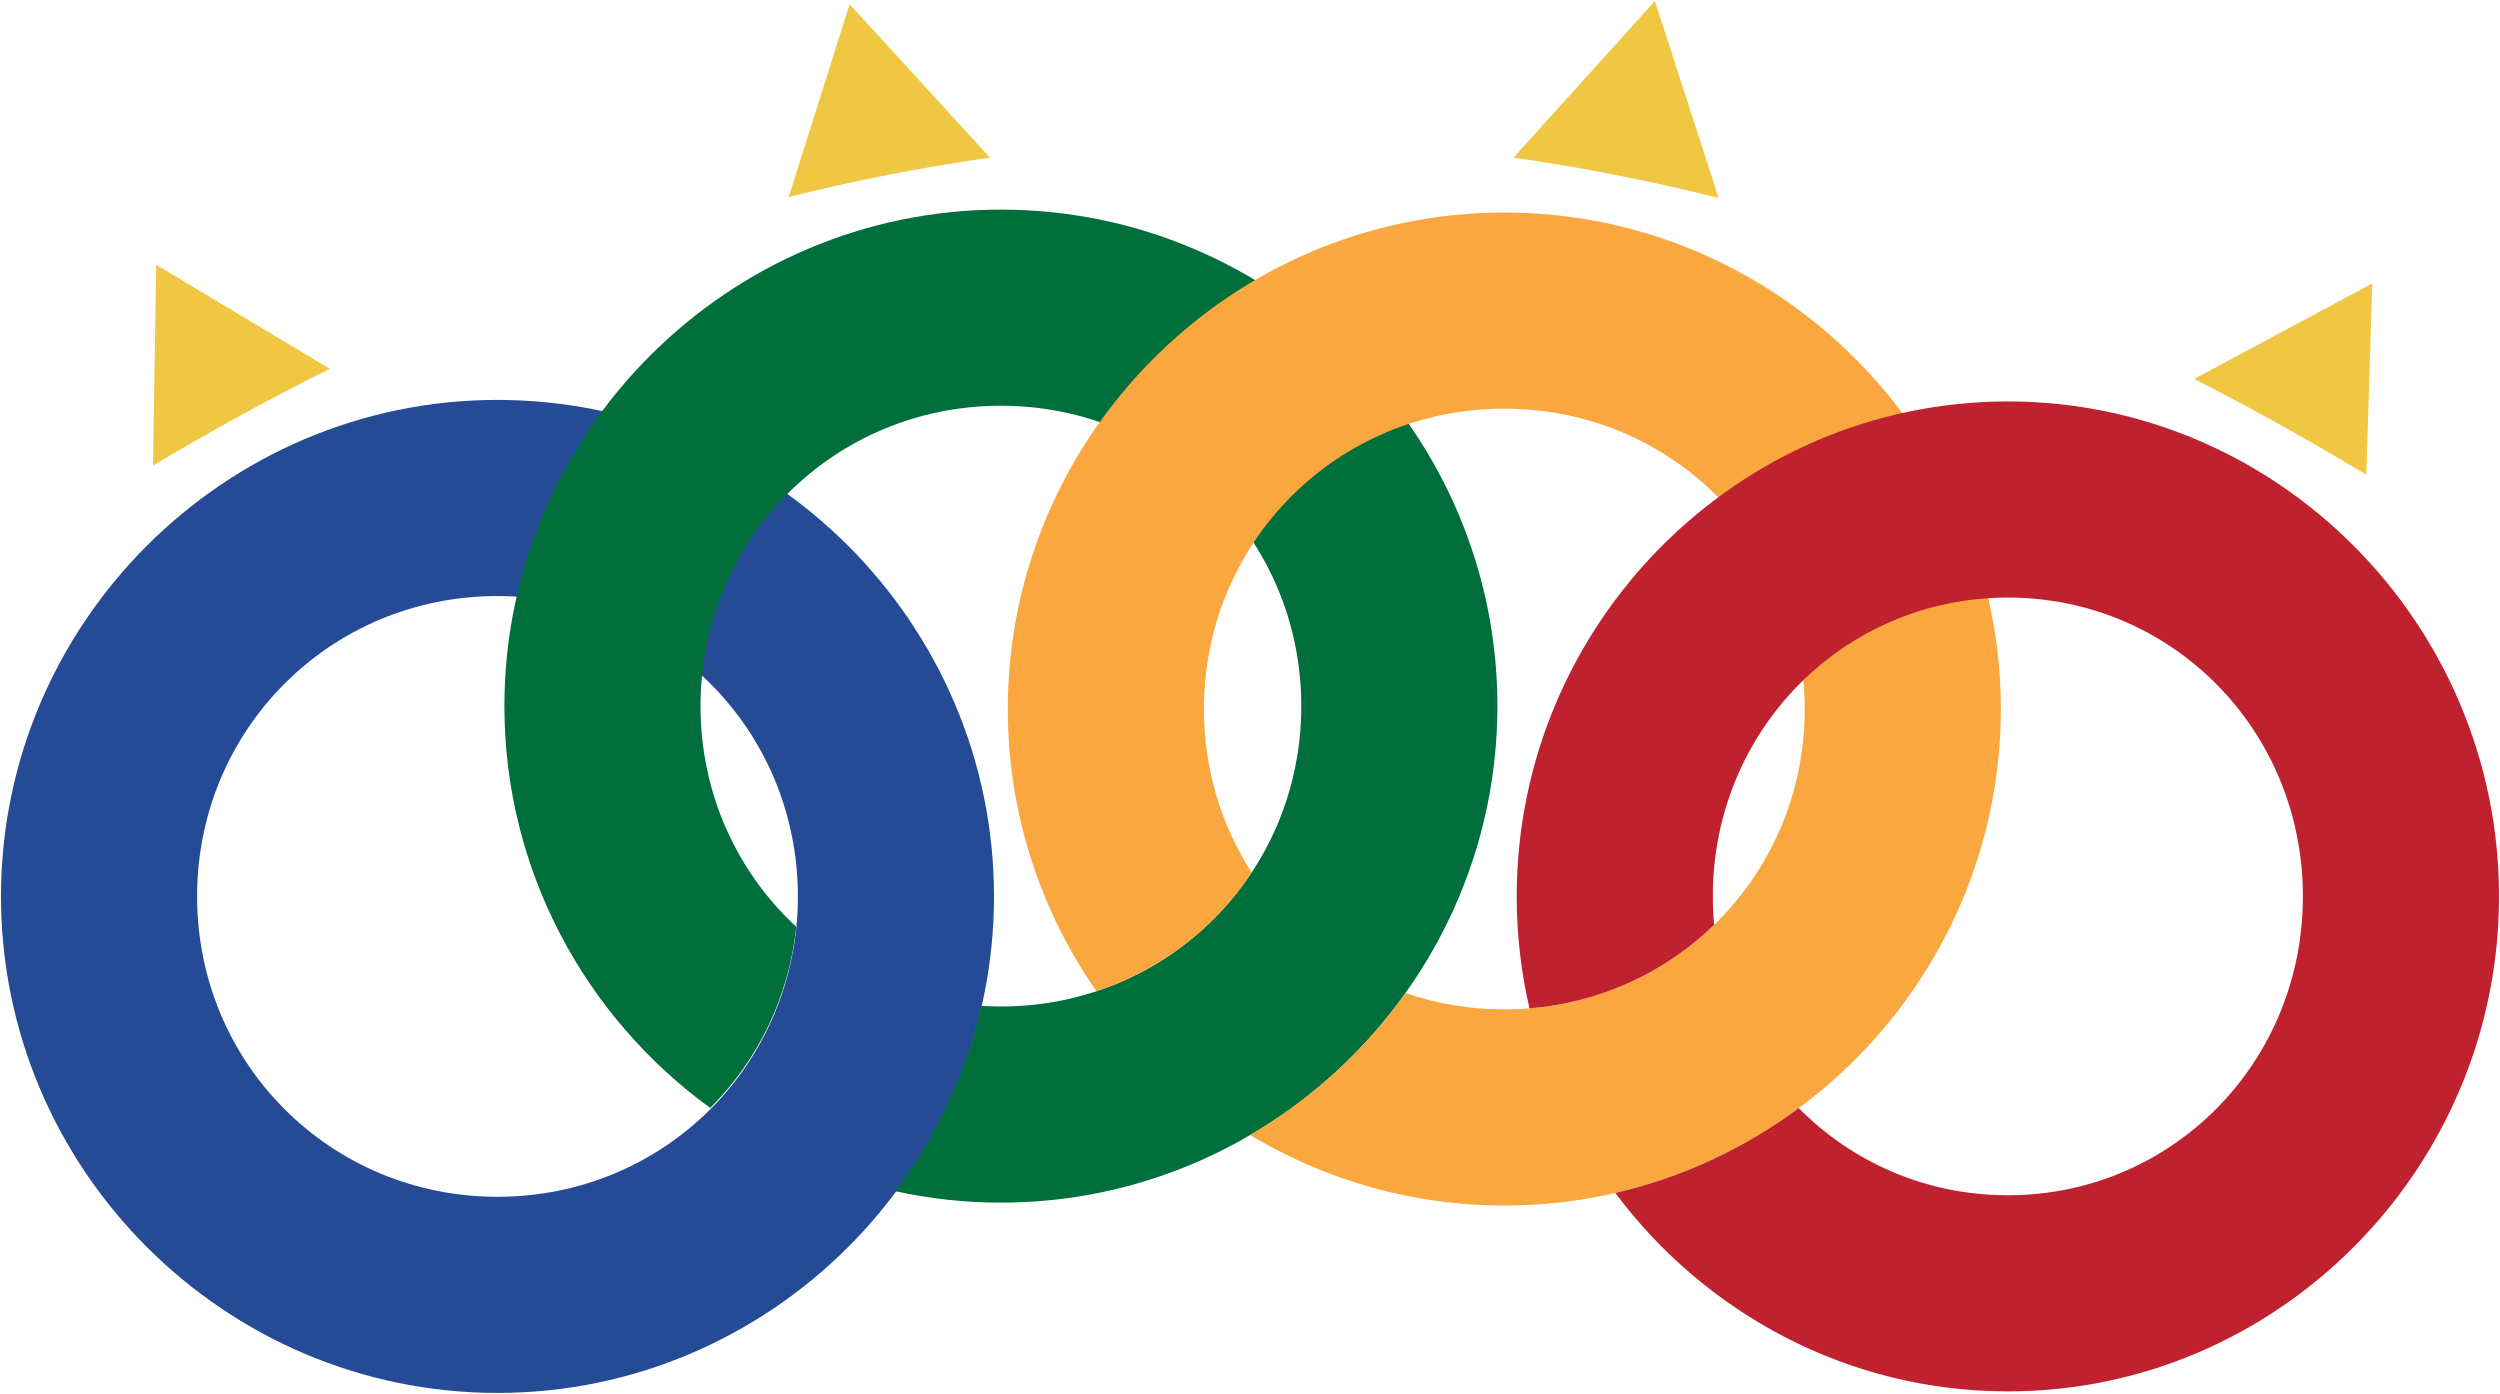
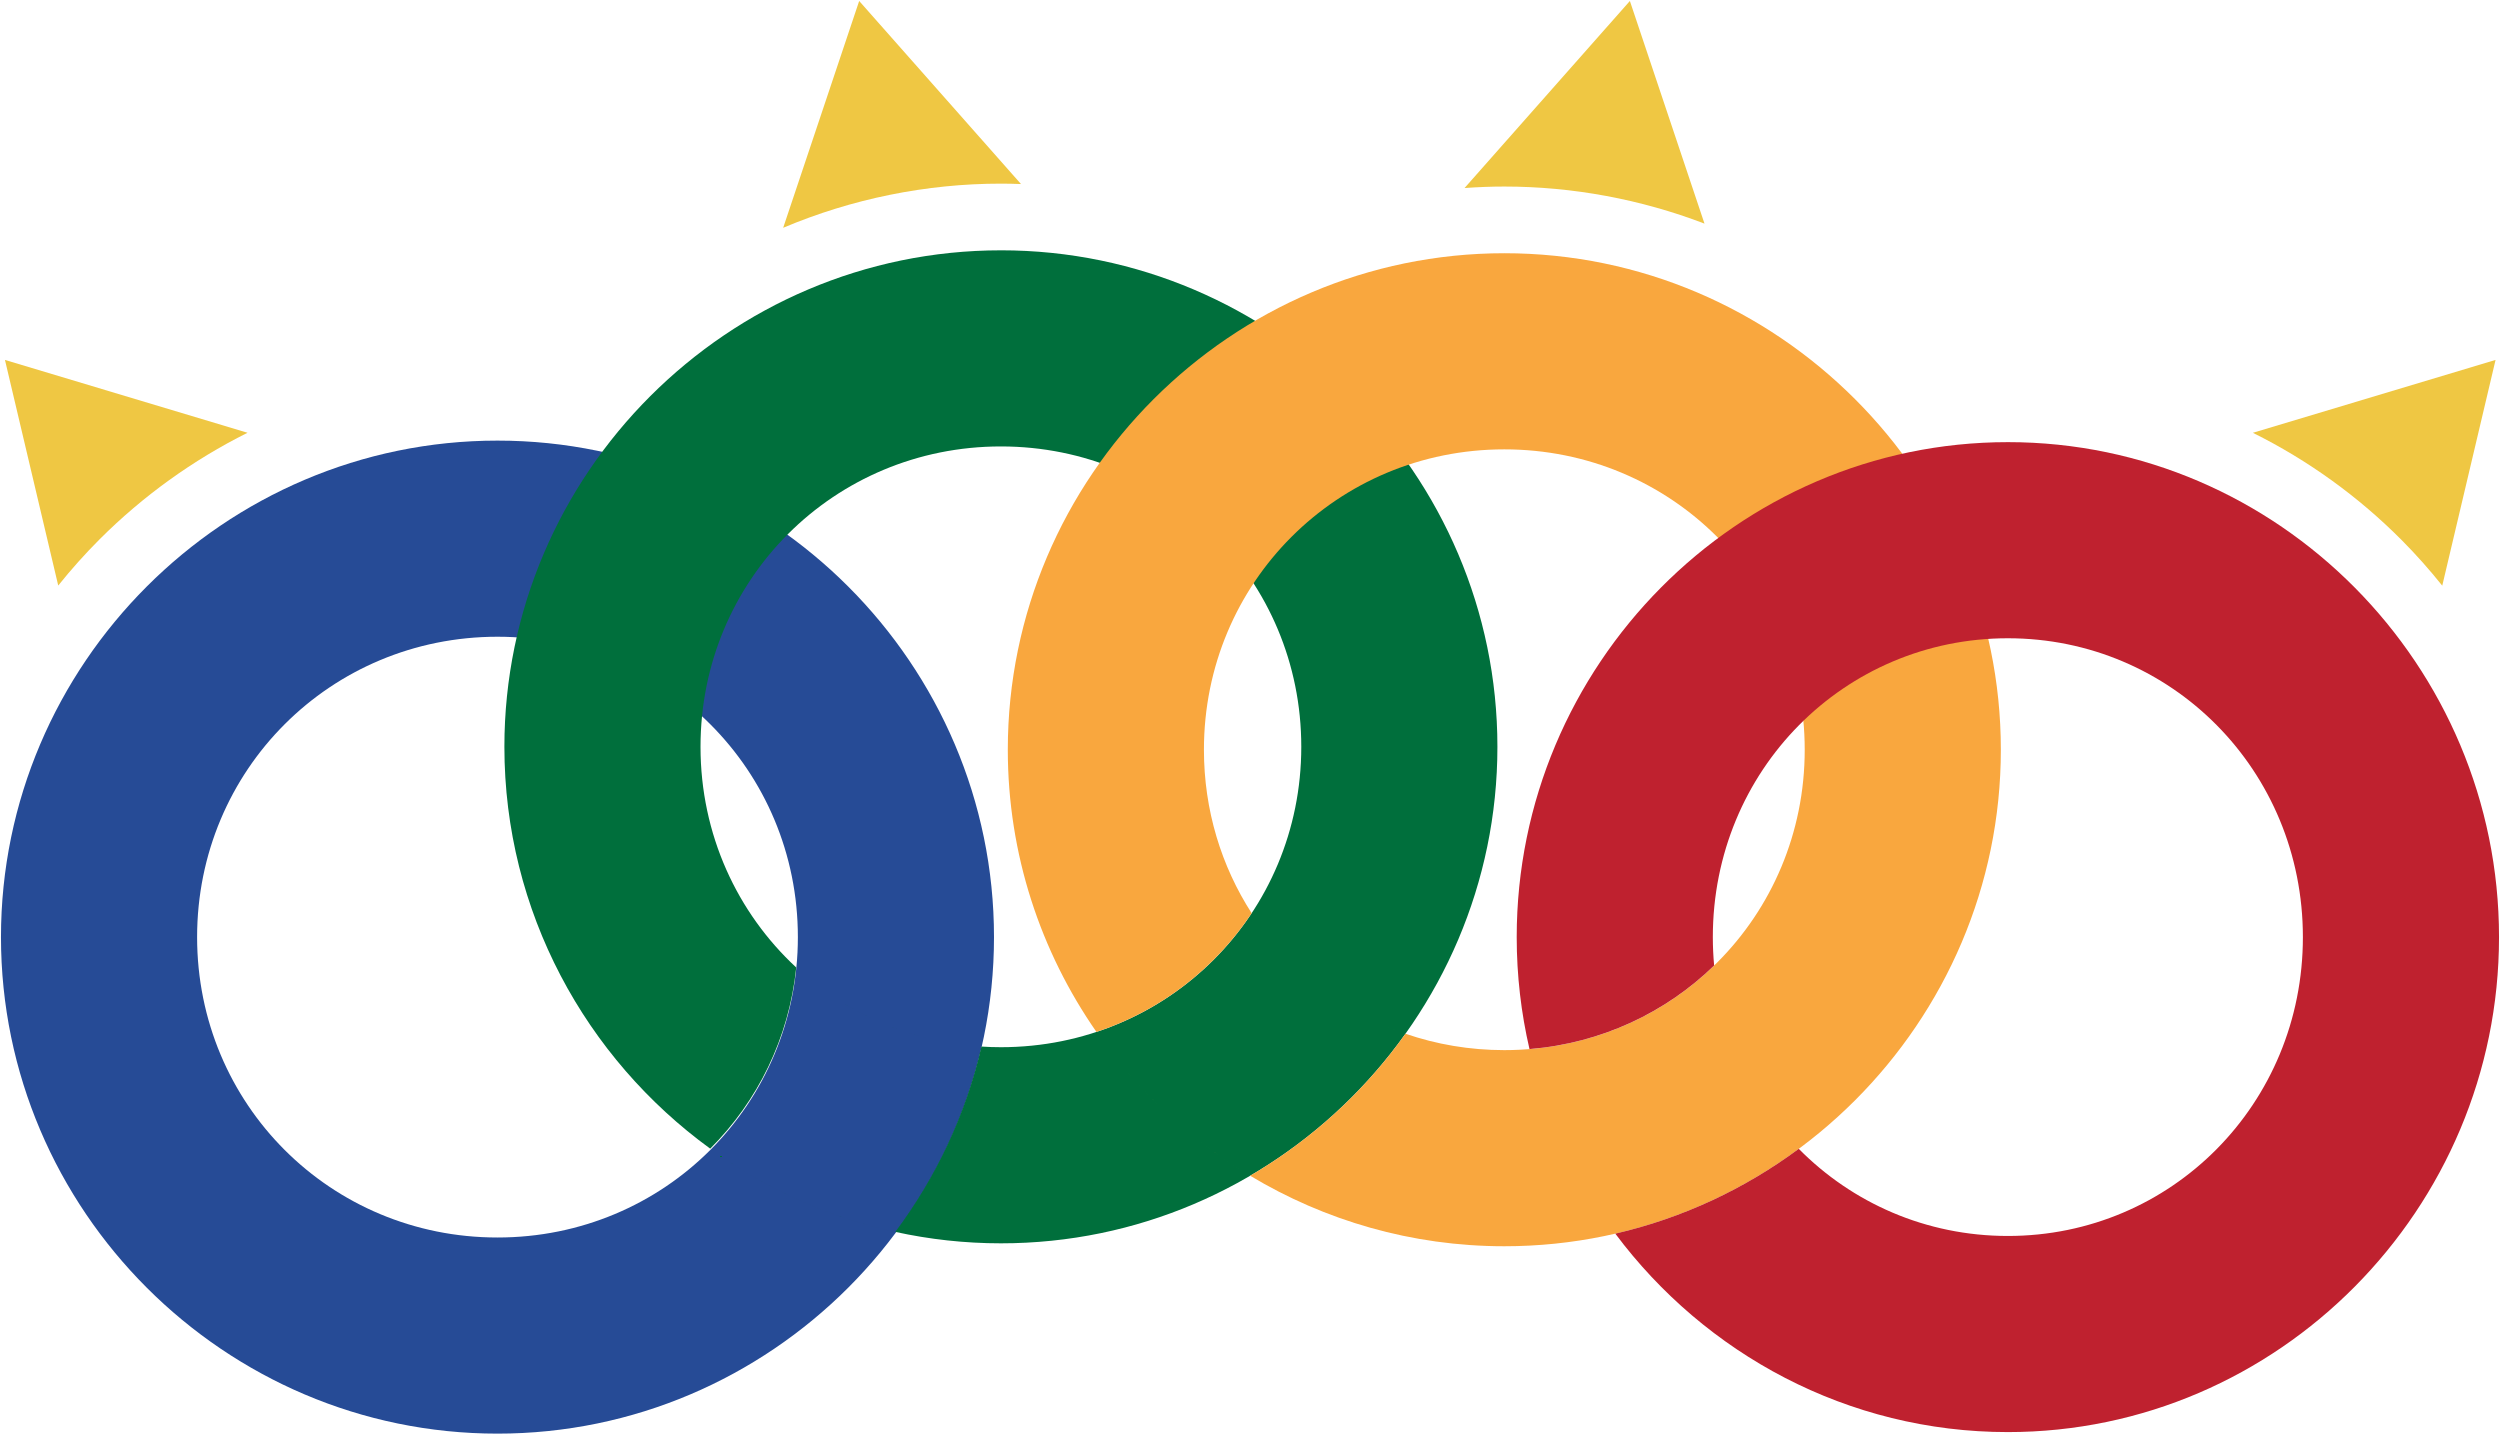
- <svg xmlns="http://www.w3.org/2000/svg" id="svg8" version="1.1" viewBox="0 0 254.94 142.145" height="142.145mm" width="254.94mm">
-   <defs id="defs2" />
-   <g id="layer1" transform="translate(10.71086,163.6092)">
-     <path transform="matrix(0.2645833,0,0,0.2645833,-10.61086,-164.412)" d="m 59.832,105.107 -1.123,69.732 -0.123,7.598 c 22.7,-13.504 45.412,-25.931 68.133,-37.264 l -7.059,-4.229 z" style="fill:#efc743;fill-opacity:1;stroke:none;stroke-width:58.971;stroke-miterlimit:4;stroke-dasharray:none;stroke-opacity:1" id="path995" />
-     <path style="color:#000000;font-style:normal;font-variant:normal;font-weight:normal;font-stretch:normal;font-size:medium;line-height:normal;font-family:sans-serif;font-variant-ligatures:normal;font-variant-position:normal;font-variant-caps:normal;font-variant-numeric:normal;font-variant-alternates:normal;font-variant-east-asian:normal;font-feature-settings:normal;font-variation-settings:normal;text-indent:0;text-align:start;text-decoration:none;text-decoration-line:none;text-decoration-style:solid;text-decoration-color:#000000;letter-spacing:normal;word-spacing:normal;text-transform:none;writing-mode:lr-tb;direction:ltr;text-orientation:mixed;dominant-baseline:auto;baseline-shift:baseline;text-anchor:start;white-space:normal;shape-padding:0;shape-margin:0;inline-size:0;clip-rule:nonzero;display:inline;overflow:visible;visibility:visible;isolation:auto;mix-blend-mode:normal;color-interpolation:sRGB;color-interpolation-filters:linearRGB;solid-color:#000000;solid-opacity:1;vector-effect:none;fill:#264b96;fill-opacity:1;fill-rule:nonzero;stroke:none;stroke-width:20;stroke-linecap:butt;stroke-linejoin:miter;stroke-miterlimit:4;stroke-dasharray:none;stroke-dashoffset:0;stroke-opacity:1;color-rendering:auto;image-rendering:auto;shape-rendering:auto;text-rendering:auto;enable-background:accumulate;stop-color:#000000" d="m 40.02,-122.828 c -27.845,0 -50.631,22.786 -50.631,50.631 2e-6,27.845 22.786,50.633 50.631,50.633 27.845,0 50.633,-22.788 50.633,-50.633 0,-27.845 -22.788,-50.631 -50.633,-50.631 z m 0,20 c 17.036,0 30.633,13.595 30.633,30.631 -10e-7,17.036 -13.597,30.633 -30.633,30.633 -17.036,0 -30.631,-13.597 -30.631,-30.633 0,-17.036 13.595,-30.631 30.631,-30.631 z" id="path892" />
-     <path d="m 91.358,-142.233 c -27.845,0 -50.633,22.786 -50.633,50.631 0,16.798 8.295,31.752 20.988,40.976 4.824,-4.818 8.028,-11.257 8.773,-18.473 -6.017,-5.578 -9.761,-13.566 -9.761,-22.504 0,-17.036 13.597,-30.631 30.633,-30.631 17.036,0 30.631,13.595 30.631,30.631 0,17.036 -13.595,30.633 -30.631,30.633 -0.668,0 -1.331,-0.024 -1.988,-0.065 -1.6,6.945 -4.64,13.356 -8.784,18.899 3.475,0.761 7.078,1.166 10.772,1.166 27.845,-1e-5 50.631,-22.788 50.631,-50.633 0,-27.845 -22.786,-50.631 -50.631,-50.631 z M 80.586,-42.135 c -6.484,-1.42 -12.514,-4.091 -17.821,-7.746 5.307,3.656 11.336,6.327 17.821,7.746 z m -17.821,-7.746 c -0.353,-0.243 -0.703,-0.491 -1.049,-0.743 0.346,0.252 0.696,0.499 1.049,0.743 z m 26.605,-11.153 c -0.228,-0.014 -0.456,-0.031 -0.683,-0.05 0.227,0.019 0.454,0.036 0.683,0.05 z m -0.683,-0.05 c -1.361,-0.115 -2.696,-0.318 -3.998,-0.602 1.302,0.284 2.637,0.487 3.998,0.602 z m -3.998,-0.602 c -1.736,-0.379 -3.416,-0.904 -5.025,-1.561 1.609,0.657 3.288,1.181 5.025,1.561 z m -5.025,-1.561 c -0.201,-0.082 -0.401,-0.166 -0.6,-0.252 0.199,0.086 0.399,0.17 0.6,0.252 z m -0.6,-0.252 c -1.392,-0.603 -2.73,-1.307 -4.003,-2.101 1.273,0.795 2.611,1.498 4.003,2.101 z m -4.003,-2.101 c -1.449,-0.904 -2.816,-1.927 -4.087,-3.055 1.271,1.128 2.637,2.15 4.087,3.055 z m -4.575,-3.498 c 0.152,0.141 0.305,0.28 0.46,0.418 -0.155,-0.138 -0.308,-0.277 -0.46,-0.418 z" style="color:#000000;font-style:normal;font-variant:normal;font-weight:normal;font-stretch:normal;font-size:medium;line-height:normal;font-family:sans-serif;font-variant-ligatures:normal;font-variant-position:normal;font-variant-caps:normal;font-variant-numeric:normal;font-variant-alternates:normal;font-variant-east-asian:normal;font-feature-settings:normal;font-variation-settings:normal;text-indent:0;text-align:start;text-decoration:none;text-decoration-line:none;text-decoration-style:solid;text-decoration-color:#000000;letter-spacing:normal;word-spacing:normal;text-transform:none;writing-mode:lr-tb;direction:ltr;text-orientation:mixed;dominant-baseline:auto;baseline-shift:baseline;text-anchor:start;white-space:normal;shape-padding:0;shape-margin:0;inline-size:0;clip-rule:nonzero;display:inline;overflow:visible;visibility:visible;isolation:auto;mix-blend-mode:normal;color-interpolation:sRGB;color-interpolation-filters:linearRGB;solid-color:#000000;solid-opacity:1;vector-effect:none;fill:#006f3c;fill-opacity:1;fill-rule:nonzero;stroke:none;stroke-width:20;stroke-linecap:butt;stroke-linejoin:miter;stroke-miterlimit:4;stroke-dasharray:none;stroke-dashoffset:0;stroke-opacity:1;color-rendering:auto;image-rendering:auto;shape-rendering:auto;text-rendering:auto;enable-background:accumulate;stop-color:#000000" id="path932" />
-     <path id="path934" style="color:#000000;font-style:normal;font-variant:normal;font-weight:normal;font-stretch:normal;font-size:medium;line-height:normal;font-family:sans-serif;font-variant-ligatures:normal;font-variant-position:normal;font-variant-caps:normal;font-variant-numeric:normal;font-variant-alternates:normal;font-variant-east-asian:normal;font-feature-settings:normal;font-variation-settings:normal;text-indent:0;text-align:start;text-decoration:none;text-decoration-line:none;text-decoration-style:solid;text-decoration-color:#000000;letter-spacing:normal;word-spacing:normal;text-transform:none;writing-mode:lr-tb;direction:ltr;text-orientation:mixed;dominant-baseline:auto;baseline-shift:baseline;text-anchor:start;white-space:normal;shape-padding:0;shape-margin:0;inline-size:0;clip-rule:nonzero;display:inline;overflow:visible;visibility:visible;isolation:auto;mix-blend-mode:normal;color-interpolation:sRGB;color-interpolation-filters:linearRGB;solid-color:#000000;solid-opacity:1;vector-effect:none;fill:#f9a73e;fill-opacity:1;fill-rule:nonzero;stroke:none;stroke-width:20;stroke-linecap:butt;stroke-linejoin:miter;stroke-miterlimit:4;stroke-dasharray:none;stroke-dashoffset:0;stroke-opacity:1;color-rendering:auto;image-rendering:auto;shape-rendering:auto;text-rendering:auto;enable-background:accumulate;stop-color:#000000" d="m 142.694,-141.936 c -27.845,-1e-5 -50.633,22.786 -50.633,50.631 0,10.668 3.348,20.593 9.041,28.779 6.557,-2.168 12.101,-6.473 15.826,-12.109 -3.083,-4.785 -4.867,-10.502 -4.867,-16.67 0,-17.036 13.597,-30.631 30.633,-30.631 17.036,0 30.633,13.595 30.633,30.631 0,17.036 -13.597,30.633 -30.633,30.633 -3.539,0 -6.928,-0.588 -10.079,-1.671 -4.186,5.875 -9.593,10.826 -15.839,14.481 7.594,4.56 16.464,7.19 25.918,7.19 27.845,0 50.633,-22.788 50.633,-50.633 0,-27.845 -22.788,-50.631 -50.633,-50.631 z m -25.918,94.074 c -2.319,-1.392 -4.519,-2.965 -6.579,-4.698 2.061,1.733 4.261,3.306 6.579,4.698 z m -6.579,-4.698 c -0.015,-0.013 -0.031,-0.026 -0.046,-0.039 0.015,0.013 0.031,0.026 0.046,0.039 z m -0.046,-0.039 c -0.335,-0.282 -0.667,-0.569 -0.994,-0.86 0.328,0.291 0.659,0.577 0.994,0.86 z m -0.994,-0.86 c -0.337,-0.299 -0.669,-0.602 -0.998,-0.91 0.329,0.308 0.661,0.611 0.998,0.91 z m -0.998,-0.91 c -2.627,-2.459 -4.994,-5.193 -7.054,-8.155 2.06,2.962 4.426,5.695 7.054,8.155 z m 24.457,-7.974 c -0.816,-0.28 -1.615,-0.593 -2.397,-0.938 0.782,0.345 1.582,0.658 2.397,0.938 z m -2.397,-0.938 c -0.18,-0.08 -0.359,-0.161 -0.537,-0.244 0.178,0.083 0.357,0.164 0.537,0.244 z m -0.537,-0.244 c -0.024,-0.011 -0.049,-0.022 -0.073,-0.034 0.024,0.011 0.049,0.022 0.073,0.034 z m -0.073,-0.034 c -0.18,-0.084 -0.359,-0.17 -0.536,-0.257 0.178,0.087 0.357,0.173 0.536,0.257 z m -12.679,-11.076 c 0.229,0.355 0.465,0.705 0.708,1.05 -0.243,-0.345 -0.479,-0.695 -0.708,-1.05 z m 0.708,1.05 c 0.239,0.338 0.484,0.671 0.736,0.999 -0.252,-0.328 -0.498,-0.661 -0.736,-0.999 z m 0.736,0.999 c 0.008,0.011 0.017,0.022 0.025,0.033 -0.008,-0.011 -0.017,-0.022 -0.025,-0.033 z m 0.025,0.033 c 0.247,0.321 0.5,0.636 0.759,0.947 -0.259,-0.31 -0.512,-0.626 -0.759,-0.947 z m 0.759,0.947 c 0.017,0.02 0.034,0.039 0.05,0.059 -0.017,-0.02 -0.034,-0.039 -0.05,-0.059 z m 0.05,0.059 c 0.531,0.633 1.088,1.244 1.668,1.83 -0.581,-0.587 -1.137,-1.198 -1.668,-1.83 z m 1.668,1.83 c 0.29,0.293 0.587,0.58 0.888,0.861 -0.302,-0.281 -0.598,-0.568 -0.888,-0.861 z m 0.888,0.861 c 0.012,0.011 0.023,0.022 0.035,0.033 -0.012,-0.011 -0.023,-0.022 -0.035,-0.033 z m 0.035,0.033 c 0.302,0.281 0.61,0.555 0.923,0.823 -0.313,-0.268 -0.621,-0.543 -0.923,-0.823 z m 0.925,0.825 c 0.631,0.54 1.285,1.054 1.96,1.542 -0.675,-0.488 -1.329,-1.002 -1.96,-1.542 z m 1.96,1.542 c 0.014,0.01 0.027,0.02 0.041,0.03 -0.014,-0.01 -0.027,-0.02 -0.041,-0.03 z m 0.041,0.03 c 0.335,0.241 0.675,0.476 1.021,0.704 -0.345,-0.228 -0.686,-0.463 -1.021,-0.704 z m 1.039,0.716 c 0.172,0.113 0.345,0.225 0.519,0.335 -0.174,-0.11 -0.347,-0.222 -0.519,-0.335 z m 0.519,0.335 c 0.715,0.451 1.451,0.873 2.206,1.265 -0.755,-0.392 -1.491,-0.814 -2.206,-1.265 z m 2.206,1.265 c 0.184,0.095 0.368,0.188 0.554,0.28 -0.186,-0.092 -0.37,-0.185 -0.554,-0.28 z" />
-     <path transform="matrix(0.2645833,0,0,0.2645833,-10.61086,-164.412)" d="m 327.08,4.668 -21.012,66.5 -2.463,7.799 C 329.457,72.505 355.321,67.447 381.195,63.795 l -7.027,-7.68 z" style="fill:#efc743;fill-opacity:1;stroke:none;stroke-width:58.971;stroke-miterlimit:4;stroke-dasharray:none;stroke-opacity:1" id="path1015" />
-     <path transform="matrix(0.2645833,0,0,0.2645833,-10.61086,-164.412)" d="m 637.451,3.412 -46.725,51.773 -7.777,8.617 c 26.393,3.727 52.754,8.915 79.082,15.549 l -3.104,-9.588 z" style="fill:#efc743;fill-opacity:1;stroke:none;stroke-width:58.971;stroke-miterlimit:4;stroke-dasharray:none;stroke-opacity:1" id="path1017" />
-     <path transform="matrix(0.2645833,0,0,0.2645833,-10.61086,-164.412)" d="m 773.494,157.758 c -104.299,0 -189.301,86.061 -189.301,190.777 0,14.821 1.706,29.268 4.926,43.15 27.709,-2.253 52.519,-14.077 71.168,-32.205 -0.328,-3.6 -0.504,-7.25 -0.504,-10.945 0,-64.256 50.66,-115.188 113.711,-115.188 63.051,0 113.711,50.931 113.711,115.188 0,64.256 -50.66,115.18 -113.711,115.18 -31.573,1e-5 -60.036,-12.77 -80.59,-33.588 -20.785,15.4 -44.758,26.708 -70.709,32.693 34.588,46.329 89.559,76.484 151.299,76.484 104.299,10e-6 189.303,-86.053 189.303,-190.77 -4e-5,-104.716 -85.004,-190.777 -189.303,-190.777 z m -151.299,305.062 c -3.885,-5.204 -7.512,-10.611 -10.863,-16.203 3.351,5.592 6.978,10.999 10.863,16.203 z M 660.535,361.908 c 0.01,0.088 0.019,0.177 0.029,0.266 -0.01,-0.088 -0.019,-0.177 -0.029,-0.266 z m 4.002,19.957 c 0.024,0.08 0.047,0.16 0.07,0.24 -0.024,-0.08 -0.047,-0.16 -0.07,-0.24 z m 0.721,2.361 c 0.04,0.128 0.08,0.255 0.121,0.383 -0.041,-0.127 -0.081,-0.255 -0.121,-0.383 z m 0.777,2.371 c 0.057,0.168 0.116,0.336 0.174,0.504 -0.058,-0.168 -0.117,-0.336 -0.174,-0.504 z m -76.865,5.295 c 0.358,1.535 0.732,3.065 1.127,4.586 -0.395,-1.521 -0.769,-3.05 -1.127,-4.586 z m 1.283,5.16 c 0.363,1.381 0.738,2.756 1.131,4.125 -0.393,-1.368 -0.768,-2.745 -1.131,-4.125 z m 80.094,0.809 c 0.077,0.166 0.153,0.334 0.23,0.5 -0.078,-0.166 -0.153,-0.334 -0.23,-0.5 z m 1.021,2.145 c 0.112,0.228 0.221,0.458 0.334,0.686 -0.113,-0.228 -0.222,-0.457 -0.334,-0.686 z m -79.684,2.189 c 0.356,1.216 0.72,2.429 1.1,3.635 -0.38,-1.206 -0.743,-2.419 -1.1,-3.635 z m 80.809,0.051 c 0.133,0.258 0.265,0.517 0.4,0.773 -0.135,-0.257 -0.267,-0.516 -0.4,-0.773 z m 1.146,2.168 c 0.176,0.323 0.353,0.645 0.531,0.967 -0.179,-0.321 -0.356,-0.643 -0.531,-0.967 z m 1.281,2.299 c 0.151,0.263 0.304,0.525 0.457,0.787 -0.153,-0.262 -0.306,-0.524 -0.457,-0.787 z m -81.73,0.367 c 0.361,1.12 0.728,2.237 1.109,3.348 -0.381,-1.111 -0.748,-2.228 -1.109,-3.348 z m 83.074,1.916 c 0.126,0.208 0.256,0.414 0.383,0.621 -0.127,-0.207 -0.257,-0.413 -0.383,-0.621 z m -81.463,2.861 c 0.365,1.036 0.735,2.068 1.117,3.096 -0.382,-1.027 -0.753,-2.06 -1.117,-3.096 z m 1.689,4.609 c 0.388,1.017 0.783,2.029 1.188,3.037 -0.404,-1.008 -0.8,-2.021 -1.188,-3.037 z m 84.938,0.326 c 0.125,0.174 0.249,0.349 0.375,0.521 -0.126,-0.173 -0.25,-0.348 -0.375,-0.521 z m 1.312,1.781 c 0.225,0.299 0.45,0.598 0.678,0.895 -0.228,-0.297 -0.453,-0.595 -0.678,-0.895 z m 1.527,1.984 c 0.253,0.322 0.507,0.642 0.764,0.961 -0.256,-0.318 -0.511,-0.64 -0.764,-0.961 z m -85.99,0.42 c 0.42,1.021 0.847,2.038 1.283,3.051 -0.437,-1.013 -0.863,-2.029 -1.283,-3.051 z m 87.6,1.58 c 0.252,0.305 0.507,0.608 0.762,0.91 -0.255,-0.303 -0.51,-0.605 -0.762,-0.91 z m 1.727,2.045 c 0.205,0.237 0.412,0.472 0.619,0.707 -0.207,-0.235 -0.414,-0.47 -0.619,-0.707 z m -87.455,0.775 c 0.449,1.019 0.907,2.033 1.373,3.043 -0.466,-1.01 -0.924,-2.024 -1.373,-3.043 z m 89.139,1.131 c 0.211,0.233 0.426,0.462 0.639,0.693 -0.213,-0.231 -0.428,-0.46 -0.639,-0.693 z m -87.123,3.293 c 0.495,1.05 1.001,2.094 1.514,3.133 -0.513,-1.039 -1.019,-2.083 -1.514,-3.133 z m 2.068,4.254 c 0.554,1.104 1.121,2.201 1.695,3.293 -0.575,-1.092 -1.141,-2.189 -1.695,-3.293 z m 2.209,4.27 c 0.614,1.151 1.242,2.293 1.879,3.43 -0.637,-1.137 -1.265,-2.279 -1.879,-3.43 z m 2.303,4.191 c 0.739,1.305 1.494,2.599 2.262,3.885 -0.768,-1.285 -1.523,-2.58 -2.262,-3.885 z" style="color:#000000;font-style:normal;font-variant:normal;font-weight:normal;font-stretch:normal;font-size:medium;line-height:normal;font-family:sans-serif;font-variant-ligatures:normal;font-variant-position:normal;font-variant-caps:normal;font-variant-numeric:normal;font-variant-alternates:normal;font-variant-east-asian:normal;font-feature-settings:normal;font-variation-settings:normal;text-indent:0;text-align:start;text-decoration:none;text-decoration-line:none;text-decoration-style:solid;text-decoration-color:#000000;letter-spacing:normal;word-spacing:normal;text-transform:none;writing-mode:lr-tb;direction:ltr;text-orientation:mixed;dominant-baseline:auto;baseline-shift:baseline;text-anchor:start;white-space:normal;shape-padding:0;shape-margin:0;inline-size:0;clip-rule:nonzero;display:inline;overflow:visible;visibility:visible;opacity:1;isolation:auto;mix-blend-mode:normal;color-interpolation:sRGB;color-interpolation-filters:linearRGB;solid-color:#000000;solid-opacity:1;vector-effect:none;fill:#bf212f;fill-opacity:1;fill-rule:nonzero;stroke:none;stroke-width:75.591;stroke-linecap:butt;stroke-linejoin:miter;stroke-miterlimit:4;stroke-dasharray:none;stroke-dashoffset:0;stroke-opacity:1;color-rendering:auto;image-rendering:auto;shape-rendering:auto;text-rendering:auto;enable-background:accumulate;stop-color:#000000;stop-opacity:1" id="path912" />
-     <path transform="matrix(0.2645833,0,0,0.2645833,-10.61086,-164.412)" d="m 913.965,112.254 -61.463,32.959 -7.223,3.873 c 22.148,11.28 44.272,23.601 66.371,36.922 l 0.127,-4.047 z" style="fill:#efc743;fill-opacity:1;stroke:none;stroke-width:58.971;stroke-miterlimit:4;stroke-dasharray:none;stroke-opacity:1" id="path915" />
+ <svg xmlns="http://www.w3.org/2000/svg" width="254.94mm" height="146.295mm" viewBox="0 0 254.94 146.295" version="1.1" id="svg8">
+   <defs id="defs2">
+     </defs>
+   <g transform="translate(10.71086,167.7596)" id="layer1">
+     <path id="path892" d="m 40.02,-122.828 c -27.845,0 -50.631,22.786 -50.631,50.631 2e-6,27.845 22.786,50.633 50.631,50.633 27.845,0 50.633,-22.788 50.633,-50.633 0,-27.845 -22.788,-50.631 -50.633,-50.631 z m 0,20 c 17.036,0 30.633,13.595 30.633,30.631 -10e-7,17.036 -13.597,30.633 -30.633,30.633 -17.036,0 -30.631,-13.597 -30.631,-30.633 0,-17.036 13.595,-30.631 30.631,-30.631 z" style="color:#000000;font-style:normal;font-variant:normal;font-weight:normal;font-stretch:normal;font-size:medium;line-height:normal;font-family:sans-serif;font-variant-ligatures:normal;font-variant-position:normal;font-variant-caps:normal;font-variant-numeric:normal;font-variant-alternates:normal;font-variant-east-asian:normal;font-feature-settings:normal;font-variation-settings:normal;text-indent:0;text-align:start;text-decoration:none;text-decoration-line:none;text-decoration-style:solid;text-decoration-color:#000000;letter-spacing:normal;word-spacing:normal;text-transform:none;writing-mode:lr-tb;direction:ltr;text-orientation:mixed;dominant-baseline:auto;baseline-shift:baseline;text-anchor:start;white-space:normal;shape-padding:0;shape-margin:0;inline-size:0;clip-rule:nonzero;display:inline;overflow:visible;visibility:visible;isolation:auto;mix-blend-mode:normal;color-interpolation:sRGB;color-interpolation-filters:linearRGB;solid-color:#000000;solid-opacity:1;vector-effect:none;fill:#264b96;fill-opacity:1;fill-rule:nonzero;stroke:none;stroke-width:20;stroke-linecap:butt;stroke-linejoin:miter;stroke-miterlimit:4;stroke-dasharray:none;stroke-dashoffset:0;stroke-opacity:1;color-rendering:auto;image-rendering:auto;shape-rendering:auto;text-rendering:auto;enable-background:accumulate;stop-color:#000000" />
+     <path id="path932" style="color:#000000;font-style:normal;font-variant:normal;font-weight:normal;font-stretch:normal;font-size:medium;line-height:normal;font-family:sans-serif;font-variant-ligatures:normal;font-variant-position:normal;font-variant-caps:normal;font-variant-numeric:normal;font-variant-alternates:normal;font-variant-east-asian:normal;font-feature-settings:normal;font-variation-settings:normal;text-indent:0;text-align:start;text-decoration:none;text-decoration-line:none;text-decoration-style:solid;text-decoration-color:#000000;letter-spacing:normal;word-spacing:normal;text-transform:none;writing-mode:lr-tb;direction:ltr;text-orientation:mixed;dominant-baseline:auto;baseline-shift:baseline;text-anchor:start;white-space:normal;shape-padding:0;shape-margin:0;inline-size:0;clip-rule:nonzero;display:inline;overflow:visible;visibility:visible;isolation:auto;mix-blend-mode:normal;color-interpolation:sRGB;color-interpolation-filters:linearRGB;solid-color:#000000;solid-opacity:1;vector-effect:none;fill:#006f3c;fill-opacity:1;fill-rule:nonzero;stroke:none;stroke-width:20;stroke-linecap:butt;stroke-linejoin:miter;stroke-miterlimit:4;stroke-dasharray:none;stroke-dashoffset:0;stroke-opacity:1;color-rendering:auto;image-rendering:auto;shape-rendering:auto;text-rendering:auto;enable-background:accumulate;stop-color:#000000" d="m 91.358,-142.233 c -27.845,0 -50.633,22.786 -50.633,50.631 0,16.798 8.295,31.752 20.988,40.976 4.824,-4.818 8.028,-11.257 8.773,-18.473 -6.017,-5.578 -9.761,-13.566 -9.761,-22.504 0,-17.036 13.597,-30.631 30.633,-30.631 17.036,0 30.631,13.595 30.631,30.631 0,17.036 -13.595,30.633 -30.631,30.633 -0.668,0 -1.331,-0.024 -1.988,-0.065 -1.6,6.945 -4.64,13.356 -8.784,18.899 3.475,0.761 7.078,1.166 10.772,1.166 27.845,-1e-5 50.631,-22.788 50.631,-50.633 0,-27.845 -22.786,-50.631 -50.631,-50.631 z M 80.586,-42.135 c -6.484,-1.42 -12.514,-4.091 -17.821,-7.746 5.307,3.656 11.336,6.327 17.821,7.746 z m -17.821,-7.746 c -0.353,-0.243 -0.703,-0.491 -1.049,-0.743 0.346,0.252 0.696,0.499 1.049,0.743 z m 26.605,-11.153 c -0.228,-0.014 -0.456,-0.031 -0.683,-0.05 0.227,0.019 0.454,0.036 0.683,0.05 z m -0.683,-0.05 c -1.361,-0.115 -2.696,-0.318 -3.998,-0.602 1.302,0.284 2.637,0.487 3.998,0.602 z m -3.998,-0.602 c -1.736,-0.379 -3.416,-0.904 -5.025,-1.561 1.609,0.657 3.288,1.181 5.025,1.561 z m -5.025,-1.561 c -0.201,-0.082 -0.401,-0.166 -0.6,-0.252 0.199,0.086 0.399,0.17 0.6,0.252 z m -0.6,-0.252 c -1.392,-0.603 -2.73,-1.307 -4.003,-2.101 1.273,0.795 2.611,1.498 4.003,2.101 z m -4.003,-2.101 c -1.449,-0.904 -2.816,-1.927 -4.087,-3.055 1.271,1.128 2.637,2.15 4.087,3.055 z m -4.575,-3.498 c 0.152,0.141 0.305,0.28 0.46,0.418 -0.155,-0.138 -0.308,-0.277 -0.46,-0.418 z" />
+     <path d="m 142.694,-141.936 c -27.845,-1e-5 -50.633,22.786 -50.633,50.631 0,10.668 3.348,20.593 9.041,28.779 6.557,-2.168 12.101,-6.473 15.826,-12.109 -3.083,-4.785 -4.867,-10.502 -4.867,-16.67 0,-17.036 13.597,-30.631 30.633,-30.631 17.036,0 30.633,13.595 30.633,30.631 0,17.036 -13.597,30.633 -30.633,30.633 -3.539,0 -6.928,-0.588 -10.079,-1.671 -4.186,5.875 -9.593,10.826 -15.839,14.481 7.594,4.56 16.464,7.19 25.918,7.19 27.845,0 50.633,-22.788 50.633,-50.633 0,-27.845 -22.788,-50.631 -50.633,-50.631 z m -25.918,94.074 c -2.319,-1.392 -4.519,-2.965 -6.579,-4.698 2.061,1.733 4.261,3.306 6.579,4.698 z m -6.579,-4.698 c -0.015,-0.013 -0.031,-0.026 -0.046,-0.039 0.015,0.013 0.031,0.026 0.046,0.039 z m -0.046,-0.039 c -0.335,-0.282 -0.667,-0.569 -0.994,-0.86 0.328,0.291 0.659,0.577 0.994,0.86 z m -0.994,-0.86 c -0.337,-0.299 -0.669,-0.602 -0.998,-0.91 0.329,0.308 0.661,0.611 0.998,0.91 z m -0.998,-0.91 c -2.627,-2.459 -4.994,-5.193 -7.054,-8.155 2.06,2.962 4.426,5.695 7.054,8.155 z m 24.457,-7.974 c -0.816,-0.28 -1.615,-0.593 -2.397,-0.938 0.782,0.345 1.582,0.658 2.397,0.938 z m -2.397,-0.938 c -0.18,-0.08 -0.359,-0.161 -0.537,-0.244 0.178,0.083 0.357,0.164 0.537,0.244 z m -0.537,-0.244 c -0.024,-0.011 -0.049,-0.022 -0.073,-0.034 0.024,0.011 0.049,0.022 0.073,0.034 z m -0.073,-0.034 c -0.18,-0.084 -0.359,-0.17 -0.536,-0.257 0.178,0.087 0.357,0.173 0.536,0.257 z m -12.679,-11.076 c 0.229,0.355 0.465,0.705 0.708,1.05 -0.243,-0.345 -0.479,-0.695 -0.708,-1.05 z m 0.708,1.05 c 0.239,0.338 0.484,0.671 0.736,0.999 -0.252,-0.328 -0.498,-0.661 -0.736,-0.999 z m 0.736,0.999 c 0.008,0.011 0.017,0.022 0.025,0.033 -0.008,-0.011 -0.017,-0.022 -0.025,-0.033 z m 0.025,0.033 c 0.247,0.321 0.5,0.636 0.759,0.947 -0.259,-0.31 -0.512,-0.626 -0.759,-0.947 z m 0.759,0.947 c 0.017,0.02 0.034,0.039 0.05,0.059 -0.017,-0.02 -0.034,-0.039 -0.05,-0.059 z m 0.05,0.059 c 0.531,0.633 1.088,1.244 1.668,1.83 -0.581,-0.587 -1.137,-1.198 -1.668,-1.83 z m 1.668,1.83 c 0.29,0.293 0.587,0.58 0.888,0.861 -0.302,-0.281 -0.598,-0.568 -0.888,-0.861 z m 0.888,0.861 c 0.012,0.011 0.023,0.022 0.035,0.033 -0.012,-0.011 -0.023,-0.022 -0.035,-0.033 z m 0.035,0.033 c 0.302,0.281 0.61,0.555 0.923,0.823 -0.313,-0.268 -0.621,-0.543 -0.923,-0.823 z m 0.925,0.825 c 0.631,0.54 1.285,1.054 1.96,1.542 -0.675,-0.488 -1.329,-1.002 -1.96,-1.542 z m 1.96,1.542 c 0.014,0.01 0.027,0.02 0.041,0.03 -0.014,-0.01 -0.027,-0.02 -0.041,-0.03 z m 0.041,0.03 c 0.335,0.241 0.675,0.476 1.021,0.704 -0.345,-0.228 -0.686,-0.463 -1.021,-0.704 z m 1.039,0.716 c 0.172,0.113 0.345,0.225 0.519,0.335 -0.174,-0.11 -0.347,-0.222 -0.519,-0.335 z m 0.519,0.335 c 0.715,0.451 1.451,0.873 2.206,1.265 -0.755,-0.392 -1.491,-0.814 -2.206,-1.265 z m 2.206,1.265 c 0.184,0.095 0.368,0.188 0.554,0.28 -0.186,-0.092 -0.37,-0.185 -0.554,-0.28 z" style="color:#000000;font-style:normal;font-variant:normal;font-weight:normal;font-stretch:normal;font-size:medium;line-height:normal;font-family:sans-serif;font-variant-ligatures:normal;font-variant-position:normal;font-variant-caps:normal;font-variant-numeric:normal;font-variant-alternates:normal;font-variant-east-asian:normal;font-feature-settings:normal;font-variation-settings:normal;text-indent:0;text-align:start;text-decoration:none;text-decoration-line:none;text-decoration-style:solid;text-decoration-color:#000000;letter-spacing:normal;word-spacing:normal;text-transform:none;writing-mode:lr-tb;direction:ltr;text-orientation:mixed;dominant-baseline:auto;baseline-shift:baseline;text-anchor:start;white-space:normal;shape-padding:0;shape-margin:0;inline-size:0;clip-rule:nonzero;display:inline;overflow:visible;visibility:visible;isolation:auto;mix-blend-mode:normal;color-interpolation:sRGB;color-interpolation-filters:linearRGB;solid-color:#000000;solid-opacity:1;vector-effect:none;fill:#f9a73e;fill-opacity:1;fill-rule:nonzero;stroke:none;stroke-width:20;stroke-linecap:butt;stroke-linejoin:miter;stroke-miterlimit:4;stroke-dasharray:none;stroke-dashoffset:0;stroke-opacity:1;color-rendering:auto;image-rendering:auto;shape-rendering:auto;text-rendering:auto;enable-background:accumulate;stop-color:#000000" id="path934" />
+     <path id="path912" style="color:#000000;font-style:normal;font-variant:normal;font-weight:normal;font-stretch:normal;font-size:medium;line-height:normal;font-family:sans-serif;font-variant-ligatures:normal;font-variant-position:normal;font-variant-caps:normal;font-variant-numeric:normal;font-variant-alternates:normal;font-variant-east-asian:normal;font-feature-settings:normal;font-variation-settings:normal;text-indent:0;text-align:start;text-decoration:none;text-decoration-line:none;text-decoration-style:solid;text-decoration-color:#000000;letter-spacing:normal;word-spacing:normal;text-transform:none;writing-mode:lr-tb;direction:ltr;text-orientation:mixed;dominant-baseline:auto;baseline-shift:baseline;text-anchor:start;white-space:normal;shape-padding:0;shape-margin:0;inline-size:0;clip-rule:nonzero;display:inline;overflow:visible;visibility:visible;opacity:1;isolation:auto;mix-blend-mode:normal;color-interpolation:sRGB;color-interpolation-filters:linearRGB;solid-color:#000000;solid-opacity:1;vector-effect:none;fill:#bf212f;fill-opacity:1;fill-rule:nonzero;stroke:none;stroke-width:75.591;stroke-linecap:butt;stroke-linejoin:miter;stroke-miterlimit:4;stroke-dasharray:none;stroke-dashoffset:0;stroke-opacity:1;color-rendering:auto;image-rendering:auto;shape-rendering:auto;text-rendering:auto;enable-background:accumulate;stop-color:#000000;stop-opacity:1" d="m 773.494,157.758 c -104.299,0 -189.301,86.061 -189.301,190.777 0,14.821 1.706,29.268 4.926,43.15 27.709,-2.253 52.519,-14.077 71.168,-32.205 -0.328,-3.6 -0.504,-7.25 -0.504,-10.945 0,-64.256 50.66,-115.188 113.711,-115.188 63.051,0 113.711,50.931 113.711,115.188 0,64.256 -50.66,115.18 -113.711,115.18 -31.573,1e-5 -60.036,-12.77 -80.59,-33.588 -20.785,15.4 -44.758,26.708 -70.709,32.693 34.588,46.329 89.559,76.484 151.299,76.484 104.299,10e-6 189.303,-86.053 189.303,-190.77 -4e-5,-104.716 -85.004,-190.777 -189.303,-190.777 z m -151.299,305.062 c -3.885,-5.204 -7.512,-10.611 -10.863,-16.203 3.351,5.592 6.978,10.999 10.863,16.203 z M 660.535,361.908 c 0.01,0.088 0.019,0.177 0.029,0.266 -0.01,-0.088 -0.019,-0.177 -0.029,-0.266 z m 4.002,19.957 c 0.024,0.08 0.047,0.16 0.07,0.24 -0.024,-0.08 -0.047,-0.16 -0.07,-0.24 z m 0.721,2.361 c 0.04,0.128 0.08,0.255 0.121,0.383 -0.041,-0.127 -0.081,-0.255 -0.121,-0.383 z m 0.777,2.371 c 0.057,0.168 0.116,0.336 0.174,0.504 -0.058,-0.168 -0.117,-0.336 -0.174,-0.504 z m -76.865,5.295 c 0.358,1.535 0.732,3.065 1.127,4.586 -0.395,-1.521 -0.769,-3.05 -1.127,-4.586 z m 1.283,5.16 c 0.363,1.381 0.738,2.756 1.131,4.125 -0.393,-1.368 -0.768,-2.745 -1.131,-4.125 z m 80.094,0.809 c 0.077,0.166 0.153,0.334 0.23,0.5 -0.078,-0.166 -0.153,-0.334 -0.23,-0.5 z m 1.021,2.145 c 0.112,0.228 0.221,0.458 0.334,0.686 -0.113,-0.228 -0.222,-0.457 -0.334,-0.686 z m -79.684,2.189 c 0.356,1.216 0.72,2.429 1.1,3.635 -0.38,-1.206 -0.743,-2.419 -1.1,-3.635 z m 80.809,0.051 c 0.133,0.258 0.265,0.517 0.4,0.773 -0.135,-0.257 -0.267,-0.516 -0.4,-0.773 z m 1.146,2.168 c 0.176,0.323 0.353,0.645 0.531,0.967 -0.179,-0.321 -0.356,-0.643 -0.531,-0.967 z m 1.281,2.299 c 0.151,0.263 0.304,0.525 0.457,0.787 -0.153,-0.262 -0.306,-0.524 -0.457,-0.787 z m -81.73,0.367 c 0.361,1.12 0.728,2.237 1.109,3.348 -0.381,-1.111 -0.748,-2.228 -1.109,-3.348 z m 83.074,1.916 c 0.126,0.208 0.256,0.414 0.383,0.621 -0.127,-0.207 -0.257,-0.413 -0.383,-0.621 z m -81.463,2.861 c 0.365,1.036 0.735,2.068 1.117,3.096 -0.382,-1.027 -0.753,-2.06 -1.117,-3.096 z m 1.689,4.609 c 0.388,1.017 0.783,2.029 1.188,3.037 -0.404,-1.008 -0.8,-2.021 -1.188,-3.037 z m 84.938,0.326 c 0.125,0.174 0.249,0.349 0.375,0.521 -0.126,-0.173 -0.25,-0.348 -0.375,-0.521 z m 1.312,1.781 c 0.225,0.299 0.45,0.598 0.678,0.895 -0.228,-0.297 -0.453,-0.595 -0.678,-0.895 z m 1.527,1.984 c 0.253,0.322 0.507,0.642 0.764,0.961 -0.256,-0.318 -0.511,-0.64 -0.764,-0.961 z m -85.99,0.42 c 0.42,1.021 0.847,2.038 1.283,3.051 -0.437,-1.013 -0.863,-2.029 -1.283,-3.051 z m 87.6,1.58 c 0.252,0.305 0.507,0.608 0.762,0.91 -0.255,-0.303 -0.51,-0.605 -0.762,-0.91 z m 1.727,2.045 c 0.205,0.237 0.412,0.472 0.619,0.707 -0.207,-0.235 -0.414,-0.47 -0.619,-0.707 z m -87.455,0.775 c 0.449,1.019 0.907,2.033 1.373,3.043 -0.466,-1.01 -0.924,-2.024 -1.373,-3.043 z m 89.139,1.131 c 0.211,0.233 0.426,0.462 0.639,0.693 -0.213,-0.231 -0.428,-0.46 -0.639,-0.693 z m -87.123,3.293 c 0.495,1.05 1.001,2.094 1.514,3.133 -0.513,-1.039 -1.019,-2.083 -1.514,-3.133 z m 2.068,4.254 c 0.554,1.104 1.121,2.201 1.695,3.293 -0.575,-1.092 -1.141,-2.189 -1.695,-3.293 z m 2.209,4.27 c 0.614,1.151 1.242,2.293 1.879,3.43 -0.637,-1.137 -1.265,-2.279 -1.879,-3.43 z m 2.303,4.191 c 0.739,1.305 1.494,2.599 2.262,3.885 -0.768,-1.285 -1.523,-2.58 -2.262,-3.885 z" transform="matrix(0.2645833,0,0,0.2645833,-10.61086,-164.412)" />
+     <path transform="matrix(0.2645833,0,0,0.2645833,-10.71086,-163.6092)" d="m 1.91,123.037 20.533,86.957 c 4.994,-6.227 10.315,-12.192 15.959,-17.836 16.628,-16.628 35.959,-30.546 56.996,-41.049 z" style="fill:#efc743;fill-opacity:1;stroke-width:55.181;stroke-linecap:round" id="path1260" />
+     <path transform="matrix(0.2645833,0,0,0.2645833,-10.71086,-163.6092)" d="M 961.84,123.037 868.299,151.125 c 21.299,10.567 40.833,24.684 57.572,41.572 5.45,5.498 10.592,11.297 15.426,17.344 z" style="fill:#efc743;fill-opacity:1;stroke-width:55.181;stroke-linecap:round" id="path1262" />
+     <path transform="matrix(0.2645833,0,0,0.2645833,-10.71086,-163.6092)" d="m 331.146,-15.309 -29.295,87.42 c 26.469,-11.181 55.183,-17.021 83.92,-17.021 2.581,10e-7 5.161,0.064 7.74,0.158 z" style="fill:#efc743;fill-opacity:1;stroke-width:55.181;stroke-linecap:round" id="path1264" />
+     <path transform="matrix(0.2645833,0,0,0.2645833,-10.71086,-163.6092)" d="m 628.191,-15.309 -63.727,72.096 c 5.102,-0.368 10.216,-0.576 15.332,-0.576 26.304,-10e-7 52.59,4.893 77.152,14.293 z" style="fill:#efc743;fill-opacity:1;stroke-width:55.181;stroke-linecap:round" id="path1294" />
  </g>
</svg>
